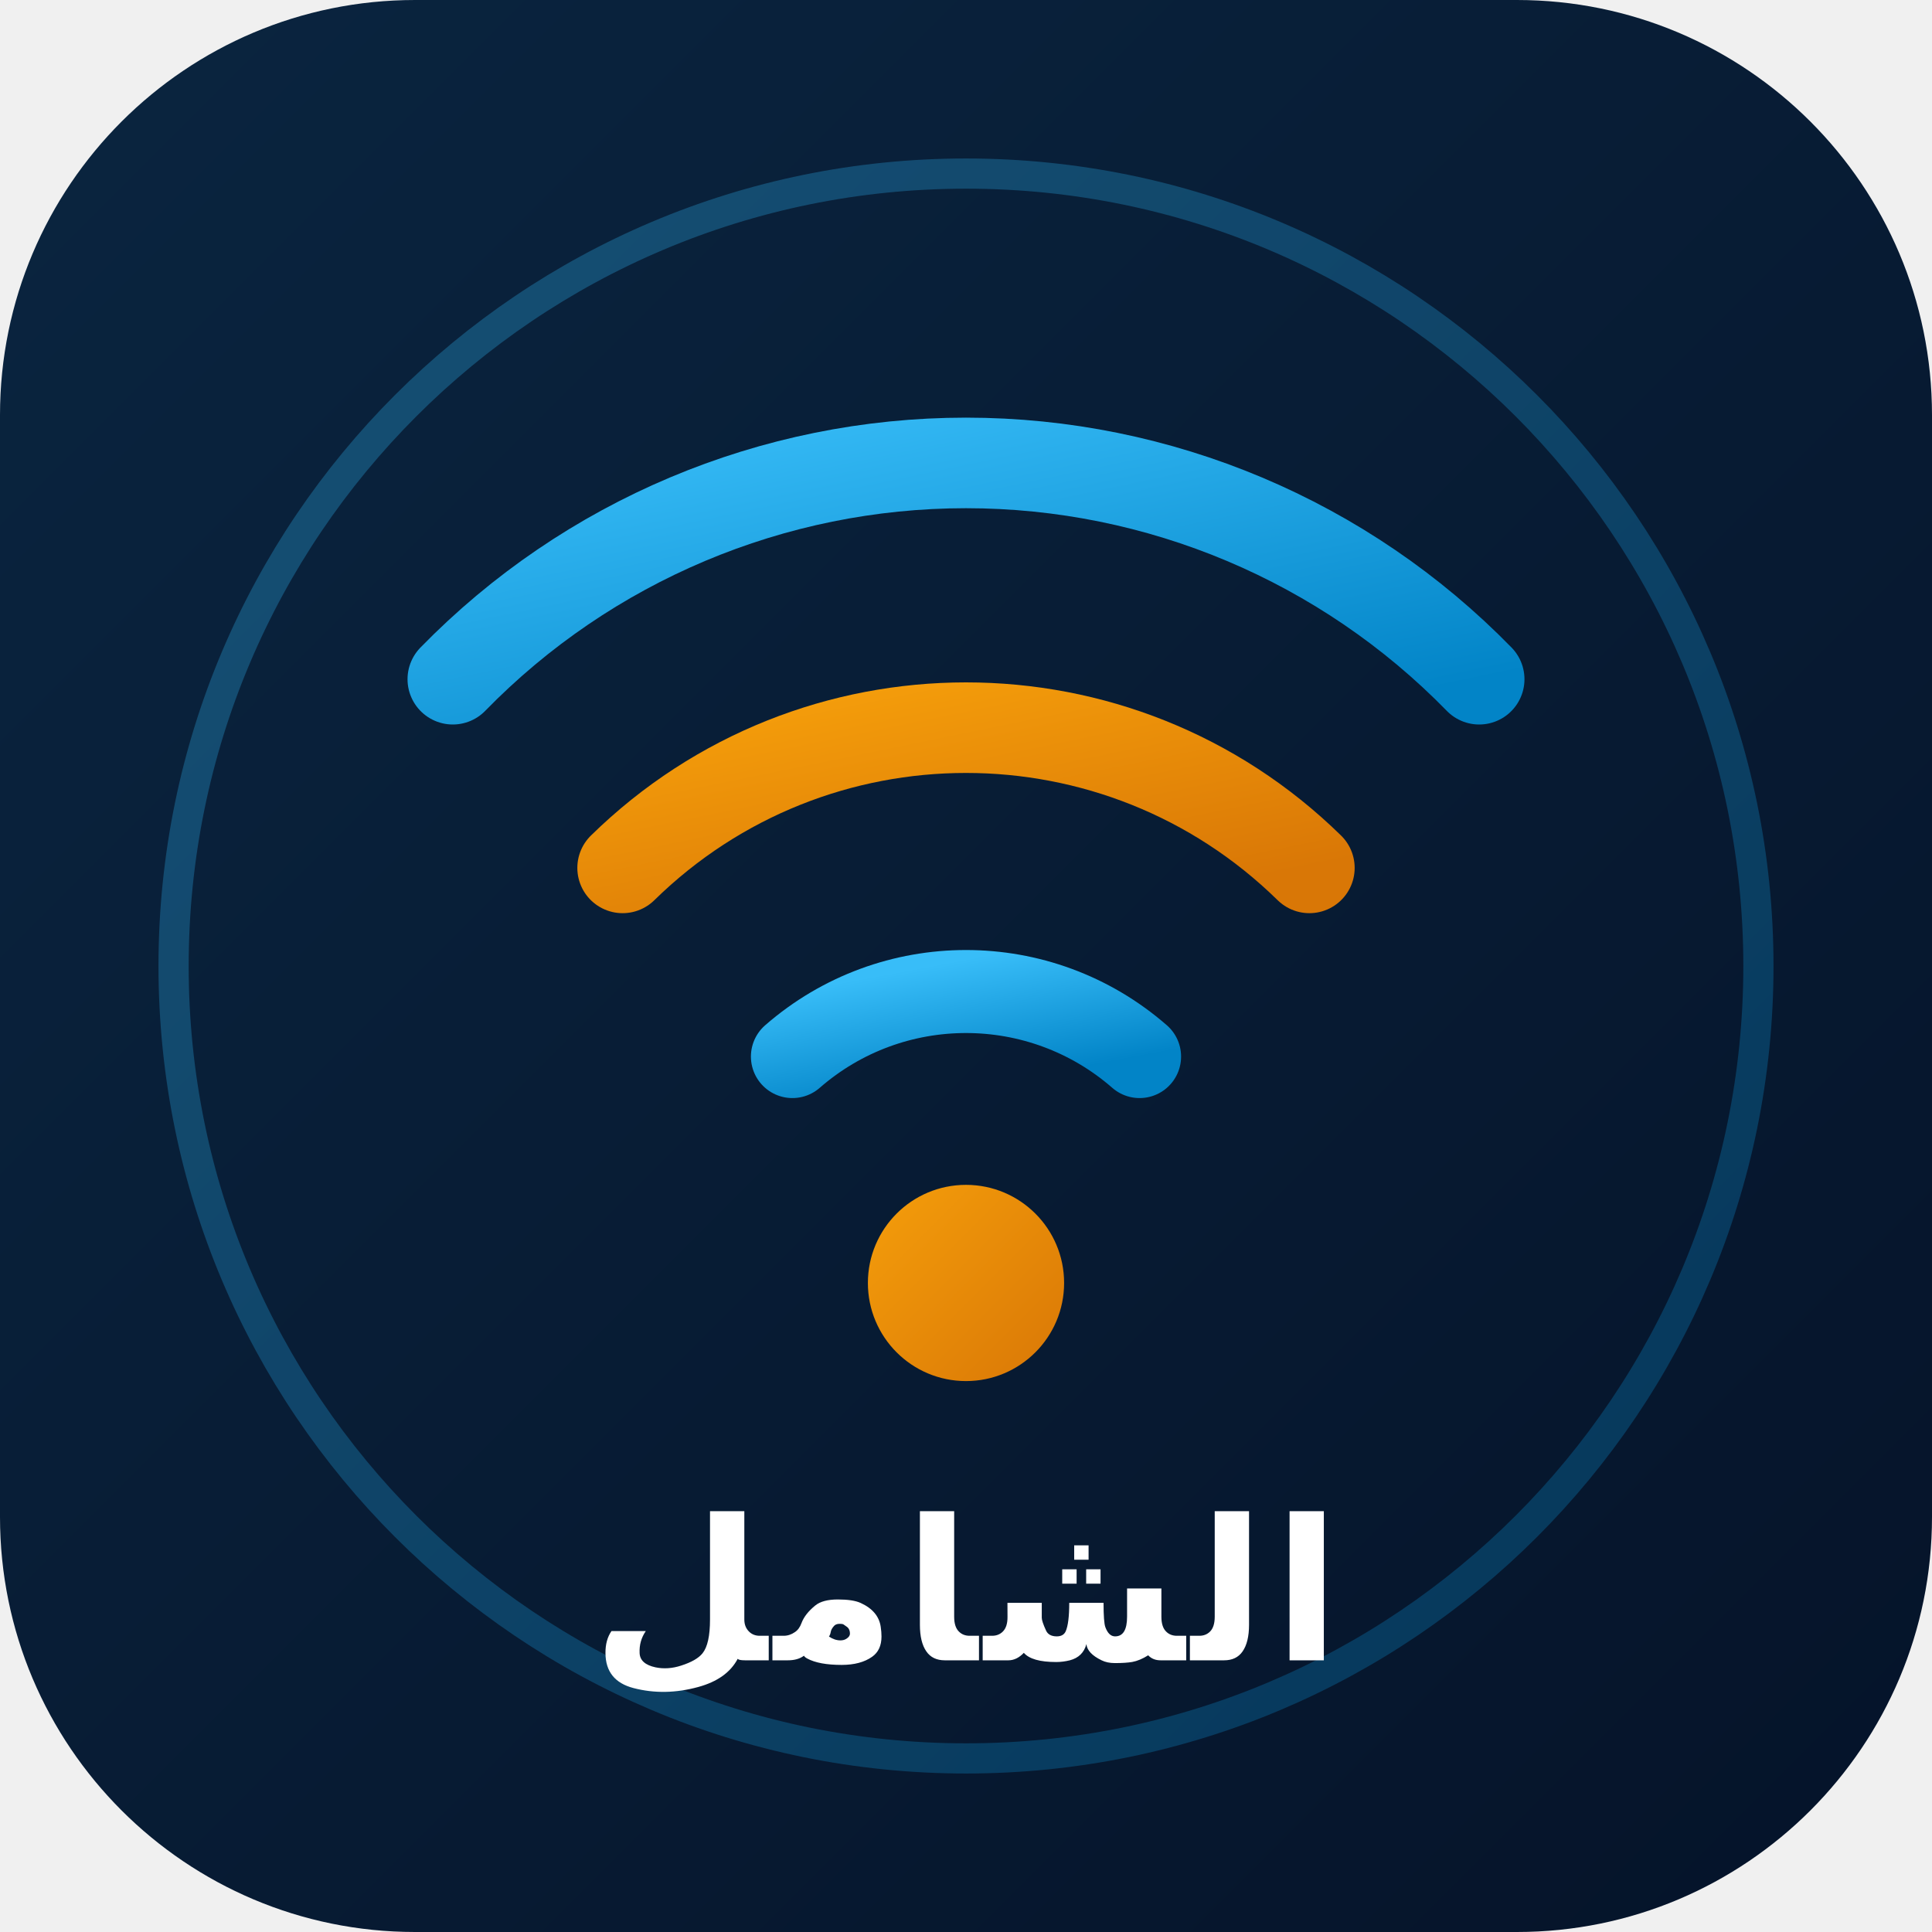
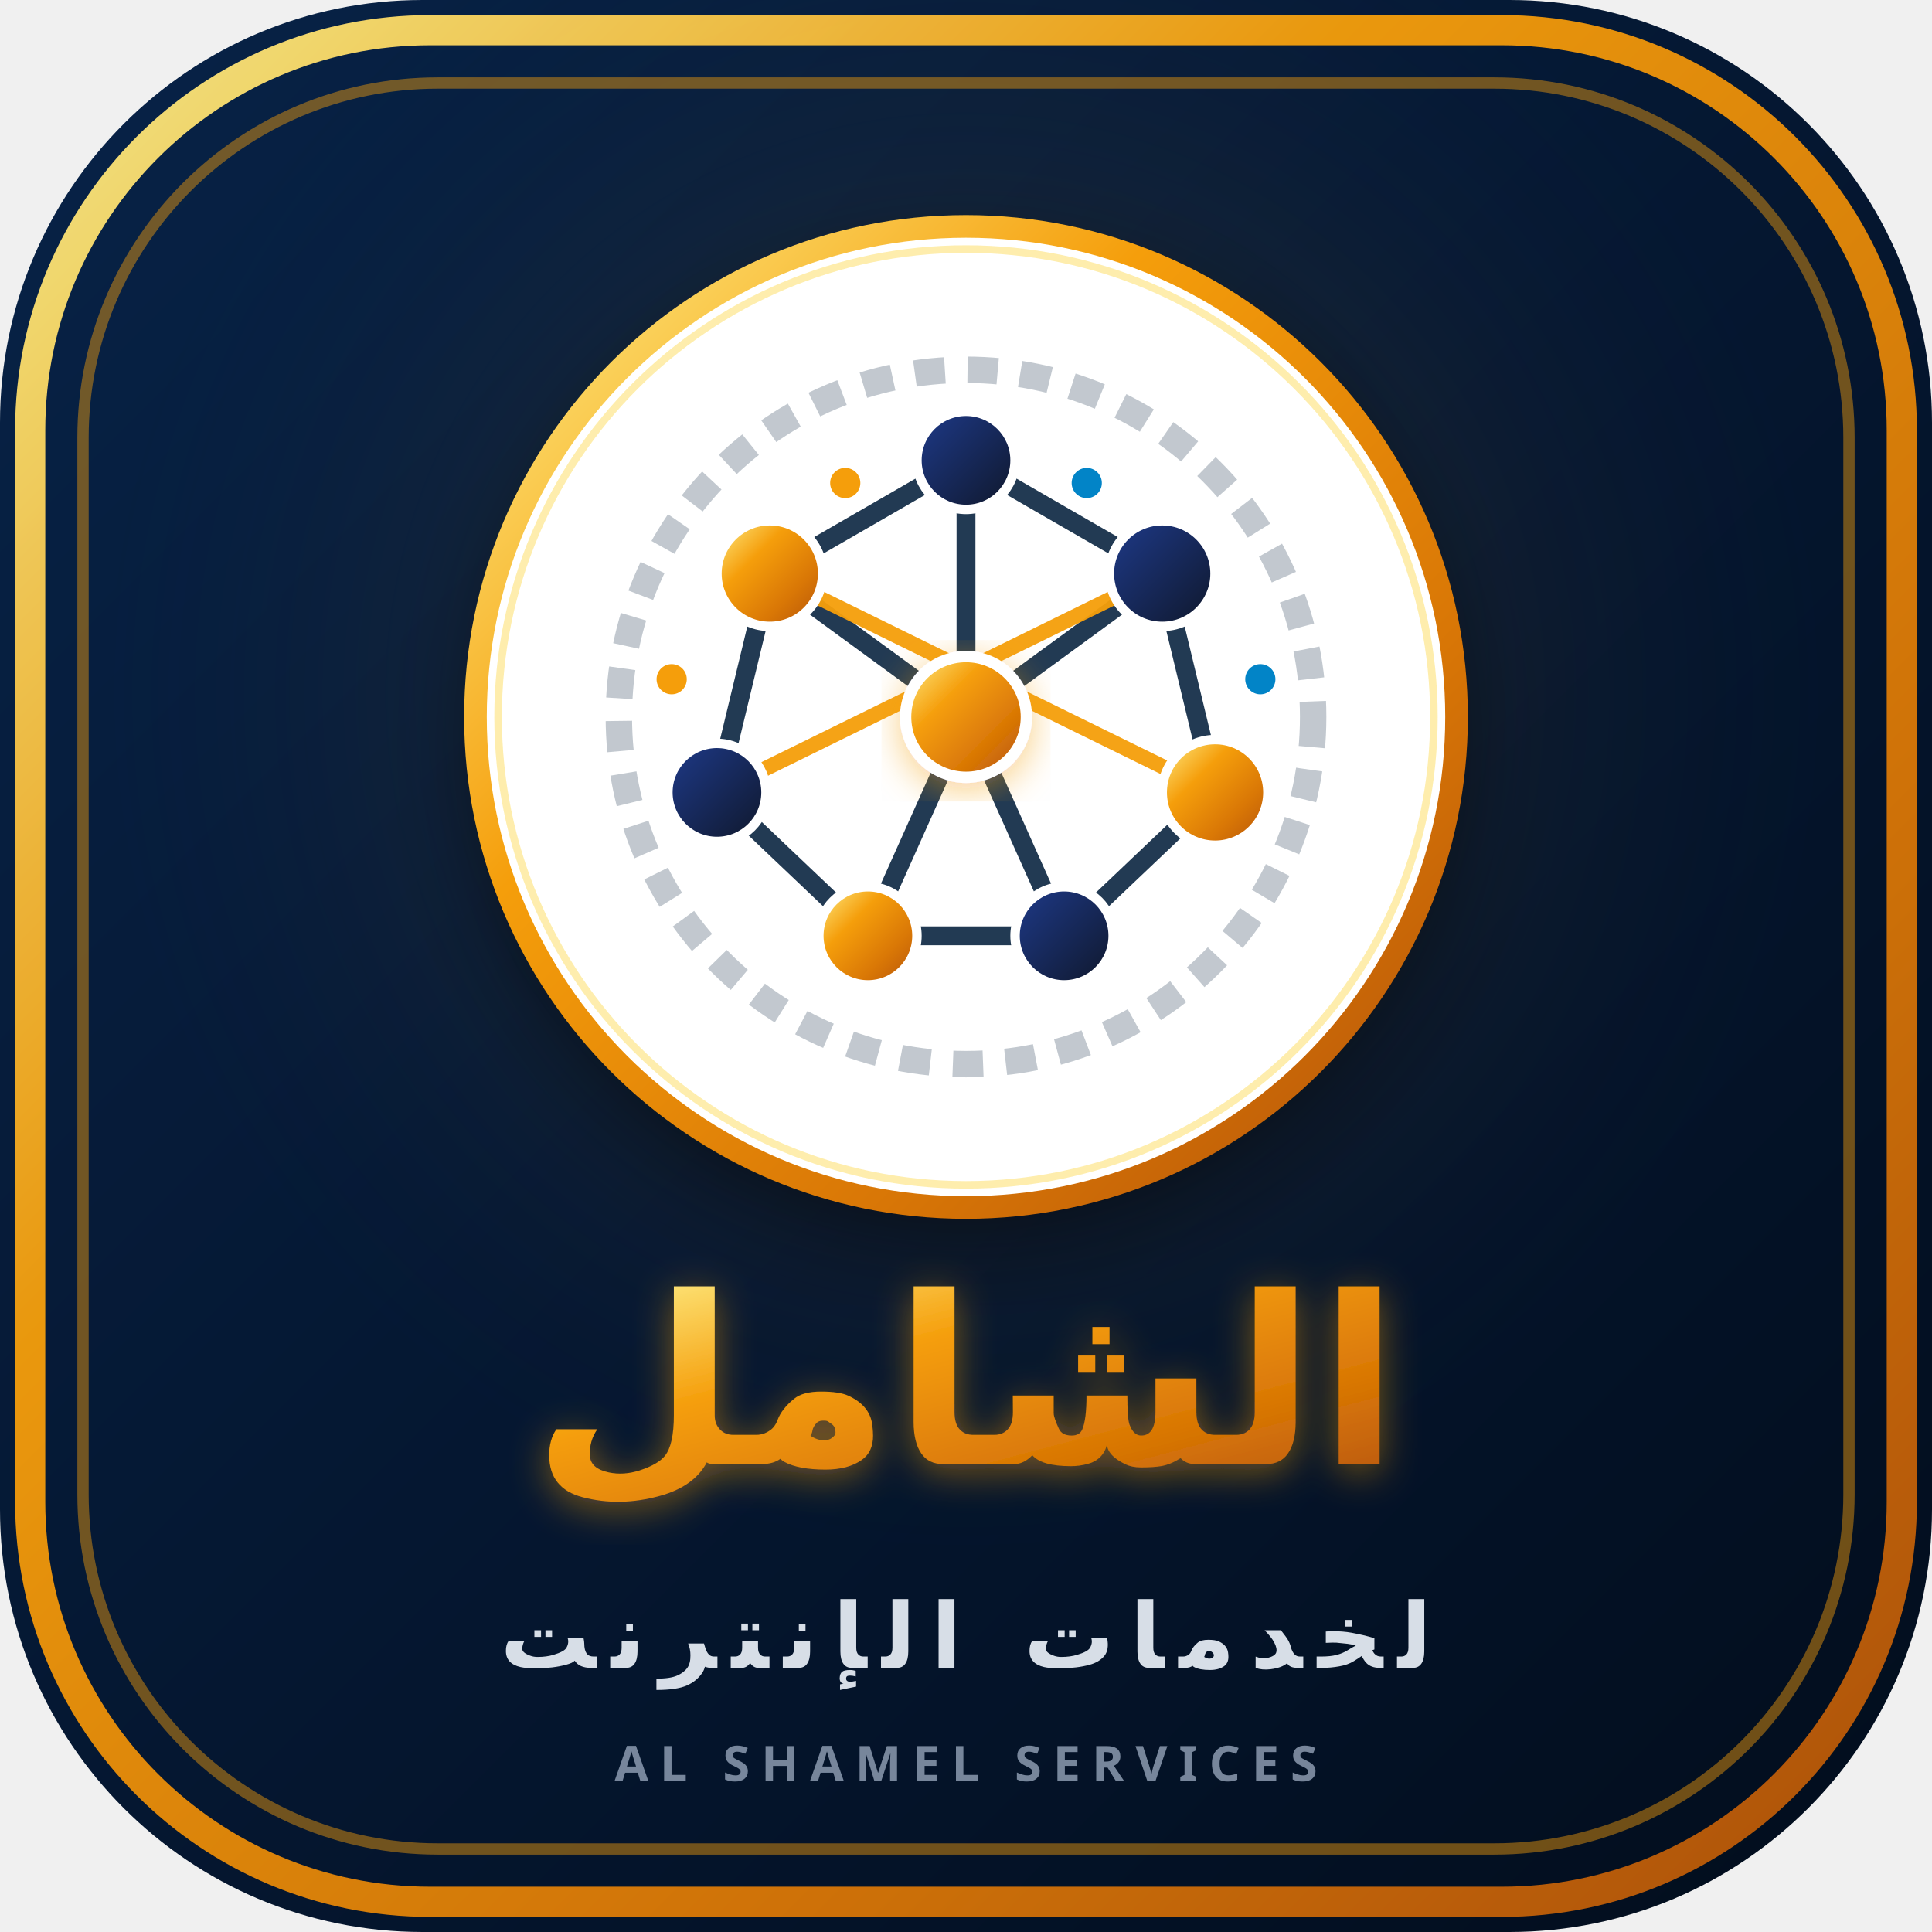
<svg xmlns="http://www.w3.org/2000/svg" viewBox="0 0 512 512" width="512" height="512">
  <defs>
-     <linearGradient id="bgGrad" x1="0%" y1="0%" x2="100%" y2="100%">
-       <stop offset="0%" stop-color="#0a2540" />
-       <stop offset="100%" stop-color="#051329" />
+     <linearGradient id="luxuryBg" x1="0%" y1="0%" x2="100%" y2="100%">
+       <stop offset="0%" stop-color="#072348" />
+       <stop offset="50%" stop-color="#051731" />
+       <stop offset="100%" stop-color="#020d1c" />
    </linearGradient>
-     <linearGradient id="goldGrad" x1="0%" y1="0%" x2="100%" y2="100%">
-       <stop offset="0%" stop-color="#f59e0b" />
-       <stop offset="100%" stop-color="#d97706" />
+     <linearGradient id="metallicGold" x1="0%" y1="0%" x2="100%" y2="100%">
+       <stop offset="0%" stop-color="#fef08a" />
+       <stop offset="35%" stop-color="#f59e0b" />
+       <stop offset="70%" stop-color="#d97706" />
+       <stop offset="100%" stop-color="#b45309" />
    </linearGradient>
-     <linearGradient id="cyanGrad" x1="0%" y1="0%" x2="100%" y2="100%">
-       <stop offset="0%" stop-color="#38bdf8" />
-       <stop offset="100%" stop-color="#0284c7" />
+     <linearGradient id="nodeBlue" x1="0%" y1="0%" x2="100%" y2="100%">
+       <stop offset="0%" stop-color="#1e3a8a" />
+       <stop offset="100%" stop-color="#0f172a" />
    </linearGradient>
+     <radialGradient id="centerGlow" cx="50%" cy="36%" r="45%">
+       <stop offset="0%" stop-color="#f59e0b" stop-opacity="0.25" />
+       <stop offset="100%" stop-color="#072348" stop-opacity="0" />
+     </radialGradient>
+     <filter id="luxuryShadow" x="-10%" y="-10%" width="120%" height="120%">
+       <feDropShadow dx="0" dy="8" stdDeviation="12" flood-color="#000000" flood-opacity="0.45" />
+     </filter>
+     <filter id="goldGlow" x="-20%" y="-20%" width="140%" height="140%">
+       <feDropShadow dx="0" dy="2" stdDeviation="5" flood-color="#f59e0b" flood-opacity="0.5" />
+     </filter>
  </defs>
-   <rect width="512" height="512" rx="110" fill="url(#bgGrad)" />
-   <circle cx="256" cy="256" r="210" stroke="url(#cyanGrad)" stroke-width="8" fill="none" opacity="0.3" />
-   <path d="M120 180 A 190 190 0 0 1 392 180" fill="none" stroke="url(#cyanGrad)" stroke-width="24" stroke-linecap="round" />
-   <path d="M165 230 A 130 130 0 0 1 347 230" fill="none" stroke="url(#goldGrad)" stroke-width="24" stroke-linecap="round" />
-   <path d="M210 280 A 70 70 0 0 1 302 280" fill="none" stroke="url(#cyanGrad)" stroke-width="22" stroke-linecap="round" />
-   <circle cx="256" cy="340" r="26" fill="url(#goldGrad)" />
-   <text x="256" y="440" font-family="'Cairo', sans-serif" font-size="52" font-weight="bold" fill="#ffffff" text-anchor="middle" letter-spacing="2">الشامل</text>
+   <rect width="512" height="512" rx="112" fill="url(#luxuryBg)" />
+   <rect width="512" height="512" rx="112" fill="url(#centerGlow)" />
+   <rect x="8" y="8" width="496" height="496" rx="106" fill="none" stroke="url(#metallicGold)" stroke-width="8" opacity="0.95" />
+   <rect x="22" y="22" width="468" height="468" rx="94" fill="none" stroke="#f59e0b" stroke-width="3" opacity="0.45" />
+   <circle cx="256" cy="190" r="130" fill="#ffffff" filter="url(#luxuryShadow)" />
+   <circle cx="256" cy="190" r="130" fill="none" stroke="url(#metallicGold)" stroke-width="6" />
+   <circle cx="256" cy="190" r="124" fill="none" stroke="#fde68a" stroke-width="2" opacity="0.7" />
+   <circle cx="256" cy="190" r="92" fill="none" stroke="#0a2540" stroke-width="7" stroke-dasharray="8 6" opacity="0.25" />
+   <g stroke="#0a2540" stroke-width="5" stroke-linecap="round" stroke-linejoin="round" opacity="0.9">
+     <line x1="256" y1="122" x2="204" y2="152" />
+     <line x1="256" y1="122" x2="308" y2="152" />
+     <line x1="204" y1="152" x2="190" y2="210" />
+     <line x1="308" y1="152" x2="322" y2="210" />
+     <line x1="190" y1="210" x2="230" y2="248" />
+     <line x1="322" y1="210" x2="282" y2="248" />
+     <line x1="230" y1="248" x2="282" y2="248" />
+     <line x1="256" y1="122" x2="256" y2="190" />
+     <line x1="204" y1="152" x2="256" y2="190" />
+     <line x1="308" y1="152" x2="256" y2="190" />
+     <line x1="230" y1="248" x2="256" y2="190" />
+     <line x1="282" y1="248" x2="256" y2="190" />
+   </g>
+   <g stroke="#f59e0b" stroke-width="4" stroke-linecap="round" opacity="0.95">
+     <line x1="204" y1="152" x2="322" y2="210" />
+     <line x1="308" y1="152" x2="190" y2="210" />
+   </g>
+   <circle cx="256" cy="190" r="16" fill="url(#metallicGold)" stroke="#ffffff" stroke-width="3" filter="url(#goldGlow)" />
+   <circle cx="256" cy="122" r="13" fill="url(#nodeBlue)" stroke="#ffffff" stroke-width="2.5" />
+   <circle cx="204" cy="152" r="14" fill="url(#metallicGold)" stroke="#ffffff" stroke-width="2.5" />
+   <circle cx="308" cy="152" r="14" fill="url(#nodeBlue)" stroke="#ffffff" stroke-width="2.5" />
+   <circle cx="190" cy="210" r="13" fill="url(#nodeBlue)" stroke="#ffffff" stroke-width="2.5" />
+   <circle cx="322" cy="210" r="14" fill="url(#metallicGold)" stroke="#ffffff" stroke-width="2.5" />
+   <circle cx="230" cy="248" r="13" fill="url(#metallicGold)" stroke="#ffffff" stroke-width="2.5" />
+   <circle cx="282" cy="248" r="13" fill="url(#nodeBlue)" stroke="#ffffff" stroke-width="2.5" />
+   <circle cx="224" cy="128" r="4" fill="#f59e0b" />
+   <circle cx="288" cy="128" r="4" fill="#0284c7" />
+   <circle cx="178" cy="180" r="4" fill="#f59e0b" />
+   <circle cx="334" cy="180" r="4" fill="#0284c7" />
+   <text x="256" y="388" font-family="'Cairo', 'Segoe UI', Tahoma, sans-serif" font-size="62" font-weight="900" fill="url(#metallicGold)" text-anchor="middle" filter="url(#goldGlow)" letter-spacing="1">الشامل</text>
+   <text x="256" y="442" font-family="'Cairo', 'Segoe UI', Tahoma, sans-serif" font-size="24" font-weight="700" fill="#e2e8f0" text-anchor="middle" letter-spacing="4" opacity="0.95">لخدمات الإنترنت</text>
+   <text x="256" y="472" font-family="'Cairo', sans-serif" font-size="13" font-weight="800" fill="#94a3b8" text-anchor="middle" letter-spacing="3" opacity="0.8">AL SHAMEL SERVICES</text>
</svg>
